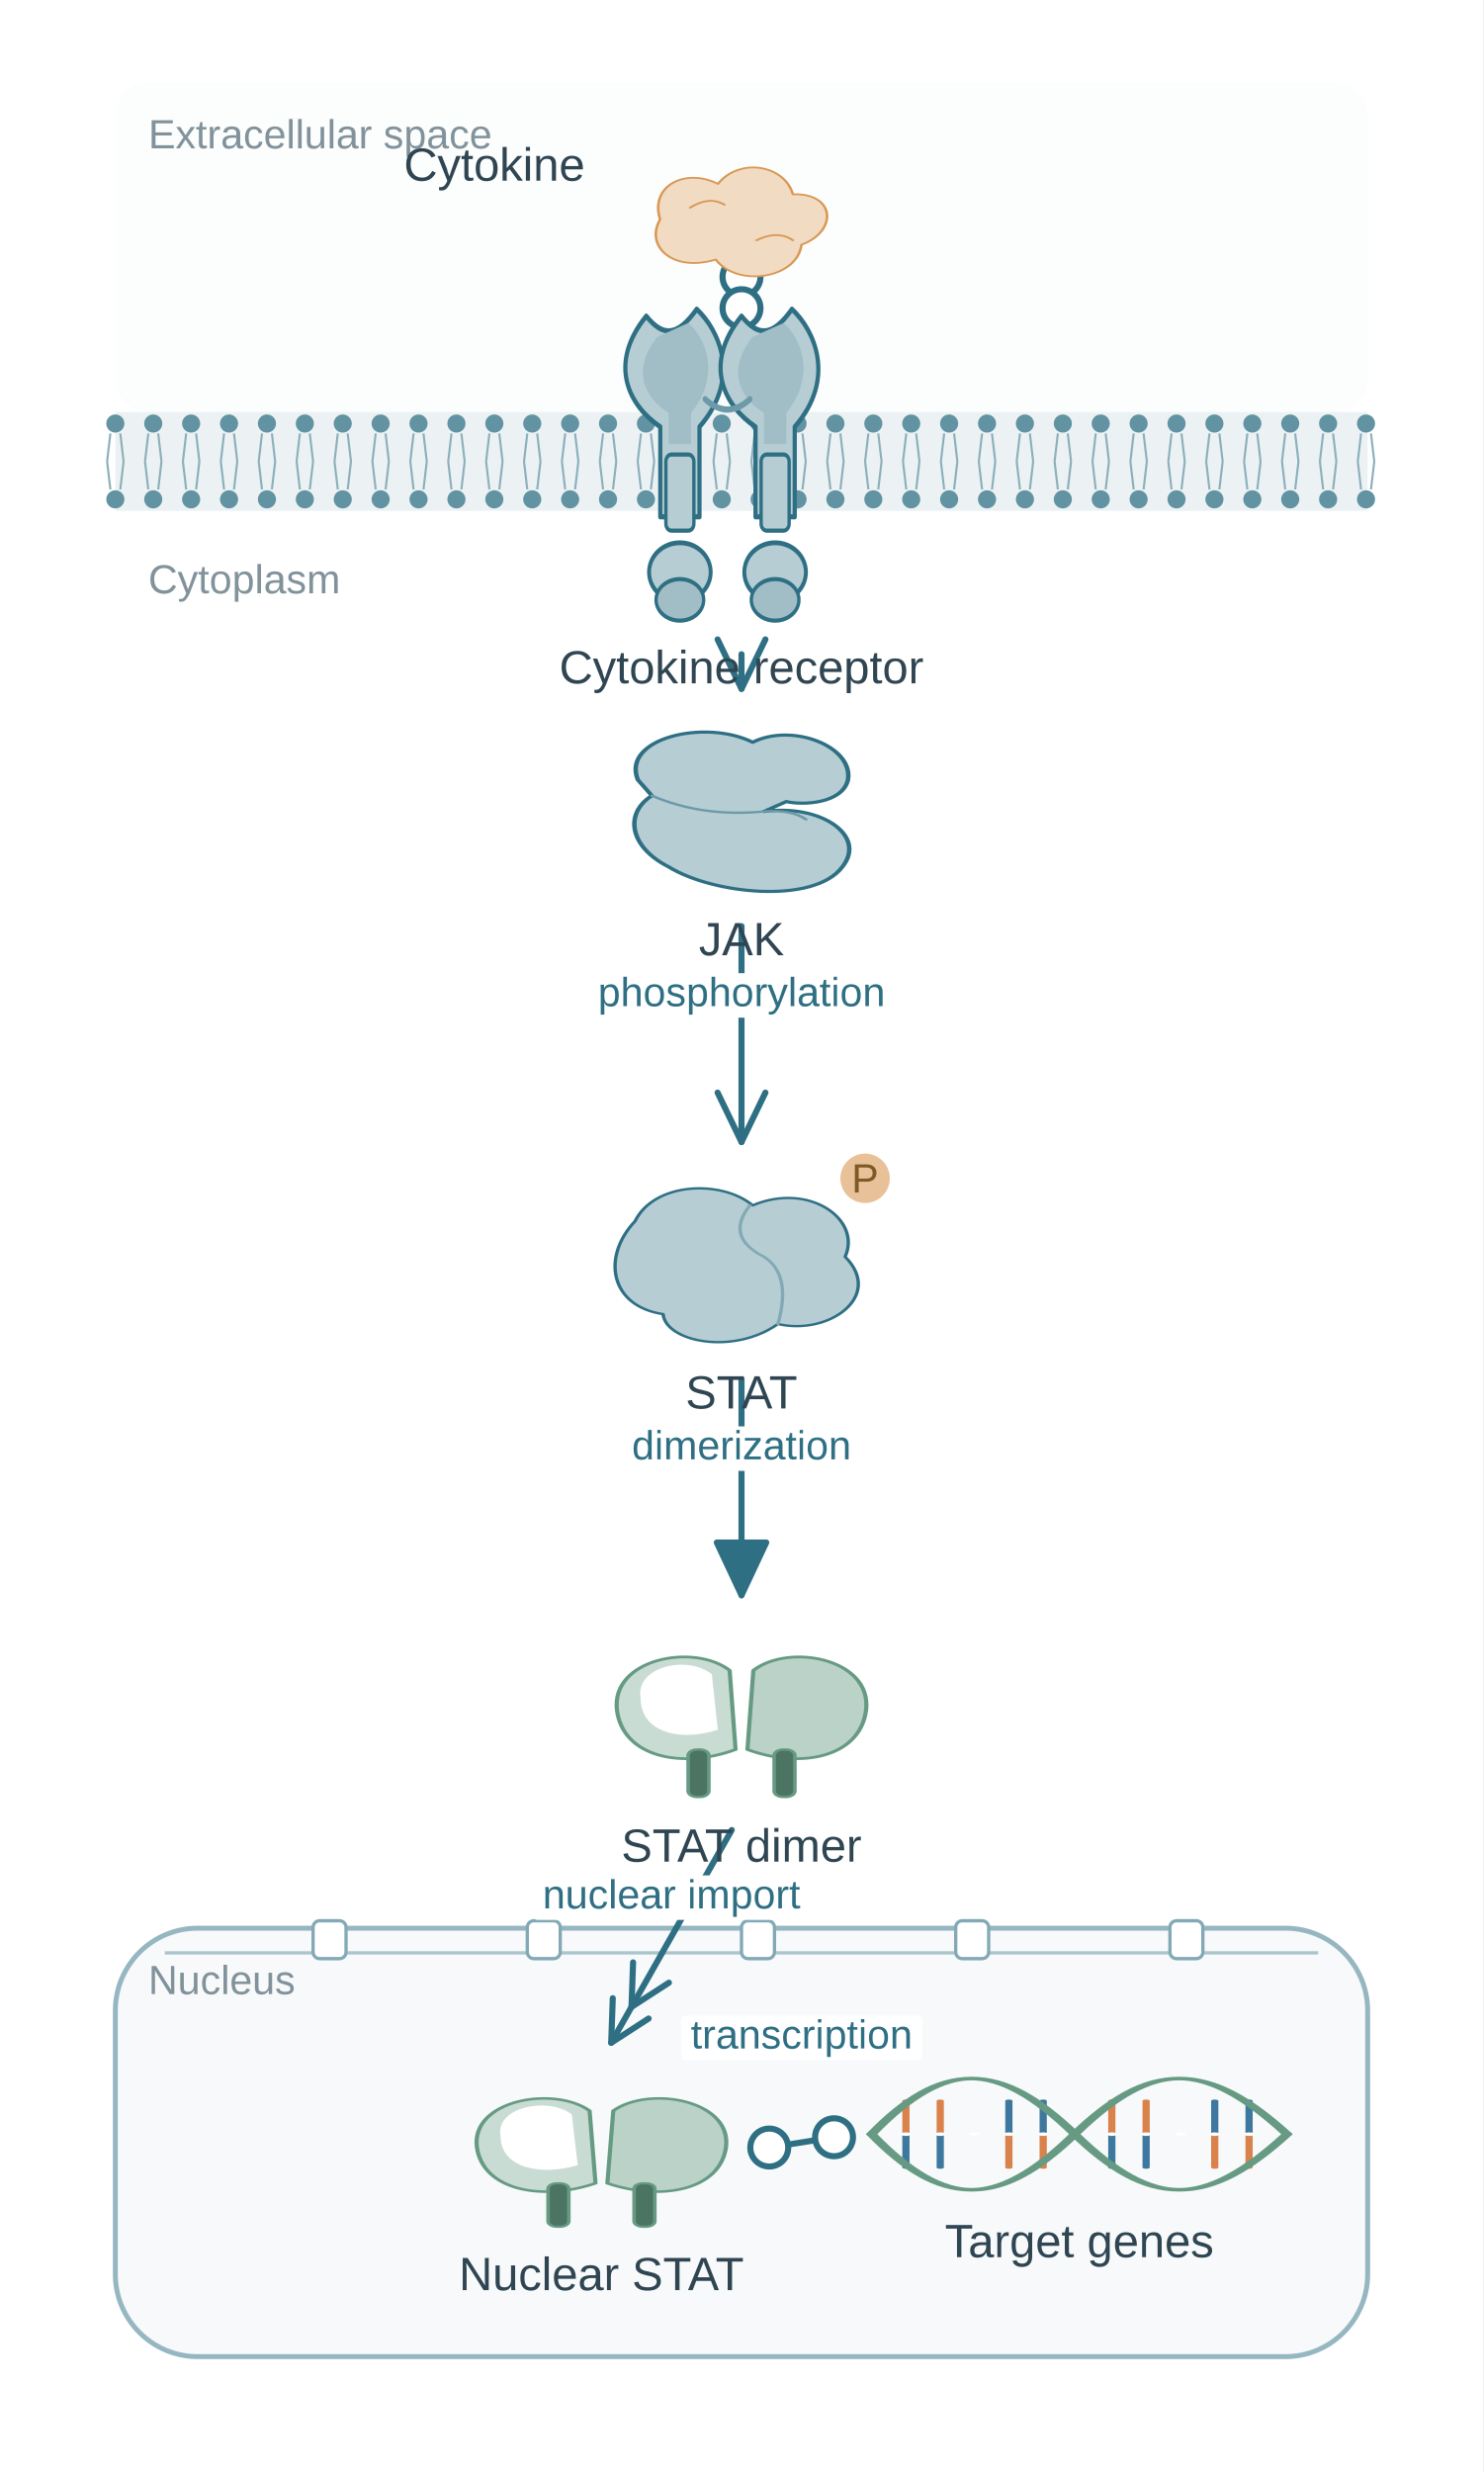
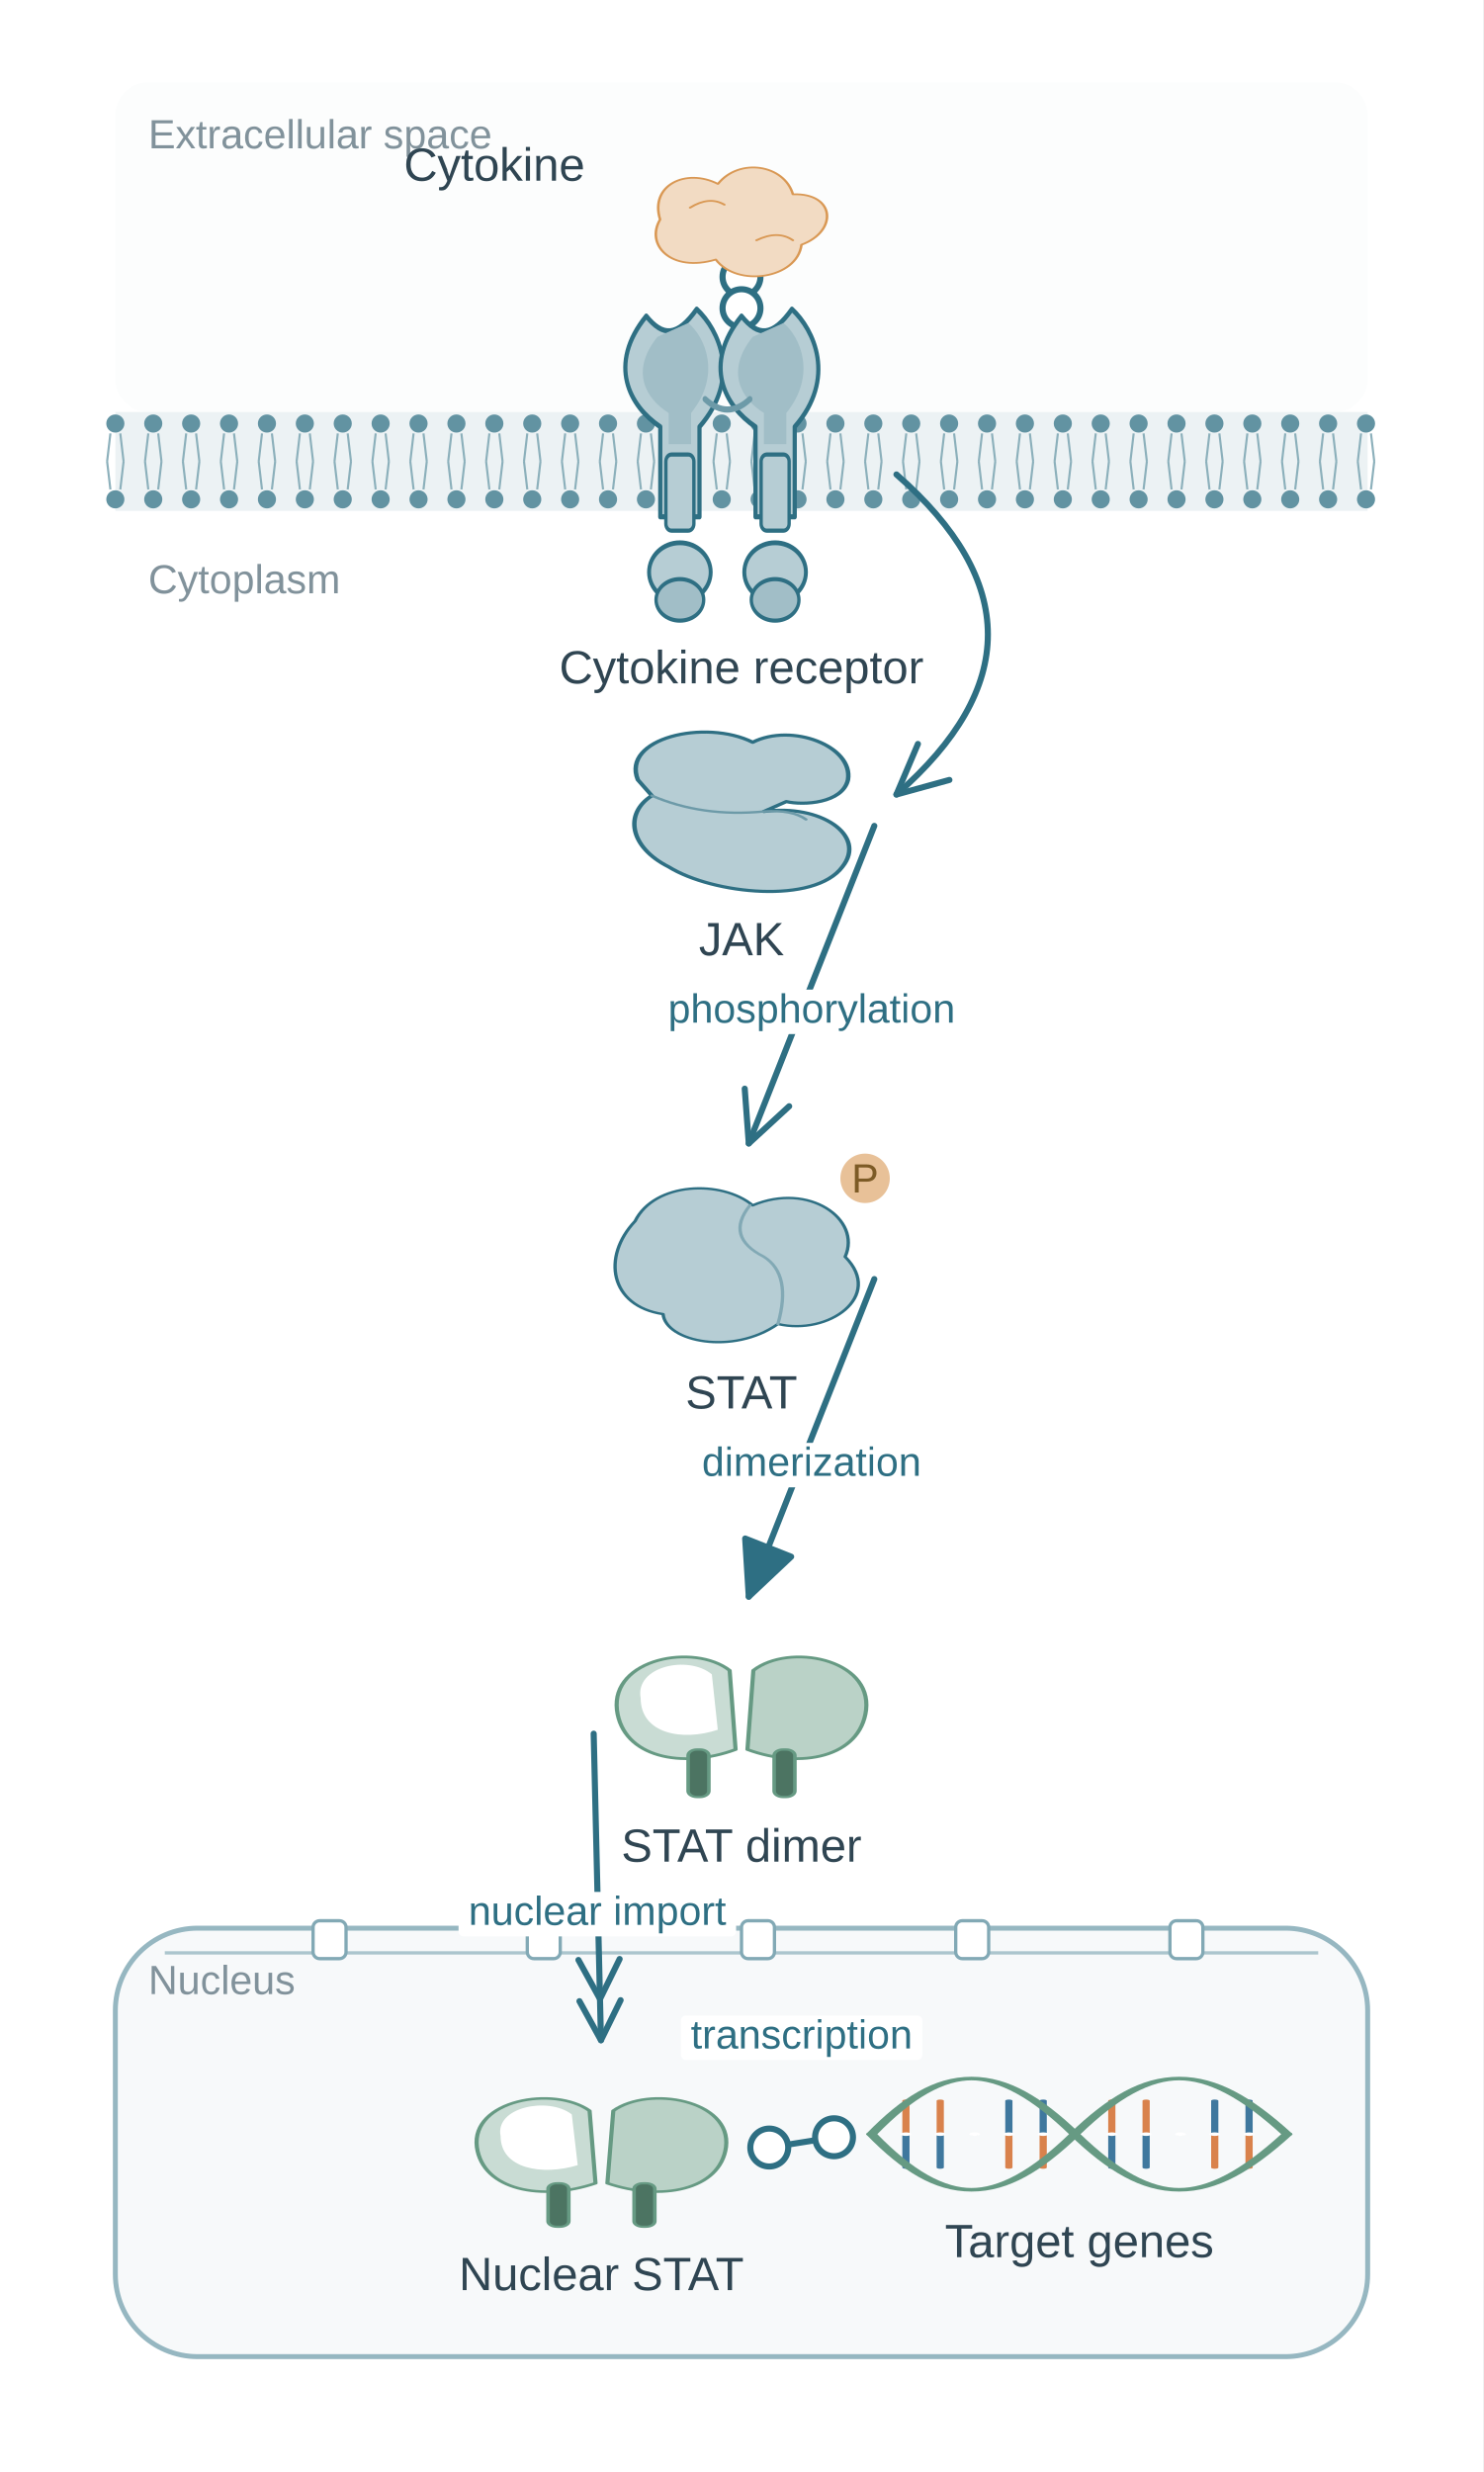
- <svg xmlns="http://www.w3.org/2000/svg" width="90.0mm" height="150.0mm" viewBox="0 0 90.0 150.0" data-version="2" data-revision="1">
+ <svg xmlns="http://www.w3.org/2000/svg" width="90.0mm" height="150.0mm" viewBox="0 0 90.0 150.0" data-version="3" data-revision="1">
  <rect width="90.0" height="150.0" fill="#FFFFFF" />
  <g id="layer-compartments">
    <rect x="7.0" y="5.0" width="76.0" height="20.0" rx="2" fill="#fcfdfd" />
    <text x="9" y="9" font-size="2.469" font-family="Arial,Microsoft YaHei,sans-serif" fill="#81929B" text-anchor="start" font-weight="400">Extracellular space</text>
    <rect x="7.0" y="25.0" width="76.0" height="6.0" fill="#ecf2f4" />
    <path d="M 6.7 26.3 L 6.5 28.0 M 7.3 26.3 L 7.5 28.0 M 6.7 29.7 L 6.5 28.0 M 7.3 29.7 L 7.5 28.0" fill="none" stroke="#8cb0bb" stroke-width=".13" />
    <circle cx="7.0" cy="25.7" r=".55" fill="#6293a2" />
    <circle cx="7.0" cy="30.3" r=".55" fill="#6293a2" />
    <path d="M 9.0 26.3 L 8.8 28.0 M 9.6 26.3 L 9.8 28.0 M 9.0 29.7 L 8.8 28.0 M 9.6 29.7 L 9.8 28.0" fill="none" stroke="#8cb0bb" stroke-width=".13" />
    <circle cx="9.3" cy="25.7" r=".55" fill="#6293a2" />
    <circle cx="9.3" cy="30.3" r=".55" fill="#6293a2" />
    <path d="M 11.3 26.3 L 11.1 28.0 M 11.9 26.3 L 12.1 28.0 M 11.3 29.7 L 11.1 28.0 M 11.9 29.7 L 12.1 28.0" fill="none" stroke="#8cb0bb" stroke-width=".13" />
    <circle cx="11.6" cy="25.7" r=".55" fill="#6293a2" />
    <circle cx="11.6" cy="30.3" r=".55" fill="#6293a2" />
    <path d="M 13.6 26.3 L 13.4 28.0 M 14.2 26.3 L 14.4 28.0 M 13.6 29.7 L 13.4 28.0 M 14.2 29.7 L 14.4 28.0" fill="none" stroke="#8cb0bb" stroke-width=".13" />
    <circle cx="13.9" cy="25.7" r=".55" fill="#6293a2" />
    <circle cx="13.9" cy="30.3" r=".55" fill="#6293a2" />
    <path d="M 15.9 26.3 L 15.7 28.0 M 16.5 26.3 L 16.7 28.0 M 15.9 29.7 L 15.7 28.0 M 16.5 29.7 L 16.7 28.0" fill="none" stroke="#8cb0bb" stroke-width=".13" />
    <circle cx="16.2" cy="25.7" r=".55" fill="#6293a2" />
    <circle cx="16.2" cy="30.3" r=".55" fill="#6293a2" />
    <path d="M 18.2 26.3 L 18.0 28.0 M 18.8 26.3 L 19.0 28.0 M 18.2 29.7 L 18.0 28.0 M 18.8 29.7 L 19.0 28.0" fill="none" stroke="#8cb0bb" stroke-width=".13" />
    <circle cx="18.5" cy="25.7" r=".55" fill="#6293a2" />
    <circle cx="18.5" cy="30.3" r=".55" fill="#6293a2" />
    <path d="M 20.5 26.3 L 20.3 28.0 M 21.1 26.3 L 21.3 28.0 M 20.5 29.7 L 20.3 28.0 M 21.1 29.7 L 21.3 28.0" fill="none" stroke="#8cb0bb" stroke-width=".13" />
    <circle cx="20.8" cy="25.7" r=".55" fill="#6293a2" />
    <circle cx="20.8" cy="30.3" r=".55" fill="#6293a2" />
    <path d="M 22.8 26.3 L 22.6 28.0 M 23.4 26.3 L 23.6 28.0 M 22.8 29.7 L 22.6 28.0 M 23.4 29.7 L 23.6 28.0" fill="none" stroke="#8cb0bb" stroke-width=".13" />
    <circle cx="23.1" cy="25.7" r=".55" fill="#6293a2" />
    <circle cx="23.1" cy="30.3" r=".55" fill="#6293a2" />
    <path d="M 25.1 26.3 L 24.9 28.0 M 25.7 26.3 L 25.9 28.0 M 25.1 29.7 L 24.9 28.0 M 25.7 29.7 L 25.9 28.0" fill="none" stroke="#8cb0bb" stroke-width=".13" />
    <circle cx="25.4" cy="25.7" r=".55" fill="#6293a2" />
    <circle cx="25.4" cy="30.3" r=".55" fill="#6293a2" />
    <path d="M 27.4 26.3 L 27.2 28.0 M 28.0 26.3 L 28.2 28.0 M 27.4 29.7 L 27.2 28.0 M 28.0 29.7 L 28.2 28.0" fill="none" stroke="#8cb0bb" stroke-width=".13" />
    <circle cx="27.7" cy="25.7" r=".55" fill="#6293a2" />
    <circle cx="27.7" cy="30.3" r=".55" fill="#6293a2" />
    <path d="M 29.7 26.3 L 29.5 28.0 M 30.3 26.3 L 30.5 28.0 M 29.7 29.7 L 29.5 28.0 M 30.3 29.7 L 30.5 28.0" fill="none" stroke="#8cb0bb" stroke-width=".13" />
    <circle cx="30.0" cy="25.7" r=".55" fill="#6293a2" />
    <circle cx="30.0" cy="30.3" r=".55" fill="#6293a2" />
    <path d="M 32 26.3 L 31.8 28.0 M 32.6 26.3 L 32.8 28.0 M 32 29.7 L 31.8 28.0 M 32.6 29.7 L 32.8 28.0" fill="none" stroke="#8cb0bb" stroke-width=".13" />
    <circle cx="32.3" cy="25.7" r=".55" fill="#6293a2" />
    <circle cx="32.3" cy="30.3" r=".55" fill="#6293a2" />
    <path d="M 34.3 26.3 L 34.1 28.0 M 34.9 26.3 L 35.1 28.0 M 34.3 29.7 L 34.1 28.0 M 34.9 29.7 L 35.1 28.0" fill="none" stroke="#8cb0bb" stroke-width=".13" />
    <circle cx="34.6" cy="25.7" r=".55" fill="#6293a2" />
    <circle cx="34.6" cy="30.3" r=".55" fill="#6293a2" />
    <path d="M 36.6 26.3 L 36.4 28.0 M 37.2 26.3 L 37.4 28.0 M 36.6 29.7 L 36.4 28.0 M 37.2 29.7 L 37.4 28.0" fill="none" stroke="#8cb0bb" stroke-width=".13" />
    <circle cx="36.9" cy="25.7" r=".55" fill="#6293a2" />
    <circle cx="36.9" cy="30.3" r=".55" fill="#6293a2" />
    <path d="M 38.9 26.3 L 38.7 28.0 M 39.5 26.3 L 39.7 28.0 M 38.9 29.7 L 38.7 28.0 M 39.5 29.7 L 39.7 28.0" fill="none" stroke="#8cb0bb" stroke-width=".13" />
    <circle cx="39.2" cy="25.7" r=".55" fill="#6293a2" />
    <circle cx="39.2" cy="30.3" r=".55" fill="#6293a2" />
    <path d="M 41.2 26.3 L 41.0 28.0 M 41.8 26.3 L 42.0 28.0 M 41.2 29.7 L 41.0 28.0 M 41.8 29.7 L 42.0 28.0" fill="none" stroke="#8cb0bb" stroke-width=".13" />
    <circle cx="41.5" cy="25.7" r=".55" fill="#6293a2" />
    <circle cx="41.5" cy="30.3" r=".55" fill="#6293a2" />
    <path d="M 43.5 26.3 L 43.3 28.0 M 44.1 26.3 L 44.3 28.0 M 43.5 29.7 L 43.3 28.0 M 44.1 29.7 L 44.3 28.0" fill="none" stroke="#8cb0bb" stroke-width=".13" />
    <circle cx="43.8" cy="25.7" r=".55" fill="#6293a2" />
    <circle cx="43.8" cy="30.3" r=".55" fill="#6293a2" />
    <path d="M 45.8 26.3 L 45.6 28.0 M 46.4 26.3 L 46.6 28.0 M 45.8 29.7 L 45.6 28.0 M 46.4 29.7 L 46.6 28.0" fill="none" stroke="#8cb0bb" stroke-width=".13" />
    <circle cx="46.1" cy="25.7" r=".55" fill="#6293a2" />
    <circle cx="46.1" cy="30.3" r=".55" fill="#6293a2" />
    <path d="M 48.1 26.3 L 47.9 28.0 M 48.7 26.3 L 48.9 28.0 M 48.1 29.7 L 47.9 28.0 M 48.7 29.7 L 48.9 28.0" fill="none" stroke="#8cb0bb" stroke-width=".13" />
    <circle cx="48.4" cy="25.7" r=".55" fill="#6293a2" />
    <circle cx="48.4" cy="30.3" r=".55" fill="#6293a2" />
    <path d="M 50.4 26.3 L 50.2 28.0 M 51 26.3 L 51.2 28.0 M 50.4 29.7 L 50.2 28.0 M 51 29.7 L 51.2 28.0" fill="none" stroke="#8cb0bb" stroke-width=".13" />
    <circle cx="50.7" cy="25.7" r=".55" fill="#6293a2" />
    <circle cx="50.7" cy="30.3" r=".55" fill="#6293a2" />
    <path d="M 52.7 26.3 L 52.5 28.0 M 53.3 26.3 L 53.5 28.0 M 52.7 29.7 L 52.5 28.0 M 53.3 29.7 L 53.5 28.0" fill="none" stroke="#8cb0bb" stroke-width=".13" />
    <circle cx="53.0" cy="25.7" r=".55" fill="#6293a2" />
    <circle cx="53.0" cy="30.3" r=".55" fill="#6293a2" />
    <path d="M 55.0 26.3 L 54.8 28.0 M 55.6 26.3 L 55.8 28.0 M 55.0 29.7 L 54.8 28.0 M 55.6 29.7 L 55.8 28.0" fill="none" stroke="#8cb0bb" stroke-width=".13" />
    <circle cx="55.3" cy="25.7" r=".55" fill="#6293a2" />
    <circle cx="55.3" cy="30.3" r=".55" fill="#6293a2" />
    <path d="M 57.3 26.3 L 57.1 28.0 M 57.9 26.3 L 58.1 28.0 M 57.3 29.7 L 57.1 28.0 M 57.9 29.7 L 58.1 28.0" fill="none" stroke="#8cb0bb" stroke-width=".13" />
    <circle cx="57.6" cy="25.7" r=".55" fill="#6293a2" />
    <circle cx="57.6" cy="30.3" r=".55" fill="#6293a2" />
    <path d="M 59.6 26.3 L 59.4 28.0 M 60.2 26.3 L 60.4 28.0 M 59.6 29.7 L 59.4 28.0 M 60.2 29.7 L 60.4 28.0" fill="none" stroke="#8cb0bb" stroke-width=".13" />
    <circle cx="59.9" cy="25.7" r=".55" fill="#6293a2" />
    <circle cx="59.9" cy="30.3" r=".55" fill="#6293a2" />
    <path d="M 61.9 26.3 L 61.7 28.0 M 62.5 26.3 L 62.7 28.0 M 61.9 29.7 L 61.7 28.0 M 62.5 29.7 L 62.7 28.0" fill="none" stroke="#8cb0bb" stroke-width=".13" />
    <circle cx="62.2" cy="25.7" r=".55" fill="#6293a2" />
    <circle cx="62.2" cy="30.3" r=".55" fill="#6293a2" />
    <path d="M 64.2 26.3 L 64.0 28.0 M 64.8 26.3 L 65.0 28.0 M 64.2 29.7 L 64.0 28.0 M 64.8 29.7 L 65.0 28.0" fill="none" stroke="#8cb0bb" stroke-width=".13" />
    <circle cx="64.5" cy="25.7" r=".55" fill="#6293a2" />
    <circle cx="64.5" cy="30.3" r=".55" fill="#6293a2" />
    <path d="M 66.5 26.3 L 66.3 28.0 M 67.1 26.3 L 67.3 28.0 M 66.5 29.7 L 66.3 28.0 M 67.1 29.7 L 67.3 28.0" fill="none" stroke="#8cb0bb" stroke-width=".13" />
    <circle cx="66.8" cy="25.7" r=".55" fill="#6293a2" />
    <circle cx="66.8" cy="30.3" r=".55" fill="#6293a2" />
    <path d="M 68.8 26.3 L 68.6 28.0 M 69.4 26.3 L 69.6 28.0 M 68.8 29.7 L 68.6 28.0 M 69.4 29.7 L 69.6 28.0" fill="none" stroke="#8cb0bb" stroke-width=".13" />
    <circle cx="69.1" cy="25.7" r=".55" fill="#6293a2" />
    <circle cx="69.1" cy="30.3" r=".55" fill="#6293a2" />
    <path d="M 71.1 26.3 L 70.9 28.0 M 71.7 26.3 L 71.9 28.0 M 71.1 29.7 L 70.9 28.0 M 71.7 29.7 L 71.9 28.0" fill="none" stroke="#8cb0bb" stroke-width=".13" />
    <circle cx="71.4" cy="25.7" r=".55" fill="#6293a2" />
    <circle cx="71.4" cy="30.3" r=".55" fill="#6293a2" />
    <path d="M 73.4 26.3 L 73.2 28.0 M 74 26.3 L 74.2 28.0 M 73.4 29.7 L 73.2 28.0 M 74 29.7 L 74.2 28.0" fill="none" stroke="#8cb0bb" stroke-width=".13" />
    <circle cx="73.7" cy="25.7" r=".55" fill="#6293a2" />
    <circle cx="73.7" cy="30.3" r=".55" fill="#6293a2" />
    <path d="M 75.7 26.3 L 75.5 28.0 M 76.3 26.3 L 76.5 28.0 M 75.7 29.7 L 75.5 28.0 M 76.3 29.7 L 76.5 28.0" fill="none" stroke="#8cb0bb" stroke-width=".13" />
    <circle cx="76.0" cy="25.7" r=".55" fill="#6293a2" />
    <circle cx="76.0" cy="30.3" r=".55" fill="#6293a2" />
    <path d="M 78.0 26.3 L 77.8 28.0 M 78.6 26.3 L 78.8 28.0 M 78.0 29.7 L 77.8 28.0 M 78.6 29.7 L 78.8 28.0" fill="none" stroke="#8cb0bb" stroke-width=".13" />
    <circle cx="78.3" cy="25.7" r=".55" fill="#6293a2" />
    <circle cx="78.3" cy="30.3" r=".55" fill="#6293a2" />
    <path d="M 80.3 26.3 L 80.1 28.0 M 80.9 26.3 L 81.1 28.0 M 80.3 29.7 L 80.1 28.0 M 80.9 29.7 L 81.1 28.0" fill="none" stroke="#8cb0bb" stroke-width=".13" />
    <circle cx="80.6" cy="25.7" r=".55" fill="#6293a2" />
    <circle cx="80.6" cy="30.3" r=".55" fill="#6293a2" />
    <path d="M 82.6 26.3 L 82.4 28.0 M 83.2 26.3 L 83.4 28.0 M 82.6 29.7 L 82.4 28.0 M 83.2 29.7 L 83.4 28.0" fill="none" stroke="#8cb0bb" stroke-width=".13" />
    <circle cx="82.9" cy="25.7" r=".55" fill="#6293a2" />
    <circle cx="82.9" cy="30.3" r=".55" fill="#6293a2" />
    <rect x="7.0" y="32.0" width="76.0" height="84.0" rx="2" fill="#FFFFFF" />
    <text x="9" y="36" font-size="2.469" font-family="Arial,Microsoft YaHei,sans-serif" fill="#81929B" text-anchor="start" font-weight="400">Cytoplasm</text>
    <rect x="7.0" y="117.0" width="76.0" height="26.0" rx="5" fill="#f7f9fa" stroke="#96b7c1" stroke-width=".3" />
    <path d="M 10.0 118.5 L 80.0 118.5" fill="none" stroke="#abc5cd" stroke-width=".2" />
    <rect x="19" y="116.55" width="2" height="2.3" rx=".4" fill="#FFFFFF" stroke="#82a9b5" stroke-width=".2" />
    <rect x="32" y="116.55" width="2" height="2.3" rx=".4" fill="#FFFFFF" stroke="#82a9b5" stroke-width=".2" />
    <rect x="45" y="116.55" width="2" height="2.3" rx=".4" fill="#FFFFFF" stroke="#82a9b5" stroke-width=".2" />
    <rect x="58" y="116.55" width="2" height="2.3" rx=".4" fill="#FFFFFF" stroke="#82a9b5" stroke-width=".2" />
    <rect x="71" y="116.55" width="2" height="2.3" rx=".4" fill="#FFFFFF" stroke="#82a9b5" stroke-width=".2" />
    <text x="9" y="121" font-size="2.469" font-family="Arial,Microsoft YaHei,sans-serif" fill="#81929B" text-anchor="start" font-weight="400">Nucleus</text>
  </g>
  <g id="layer-context" />
  <g id="layer-relations">
    <g data-relation-id="e1" data-relation-type="binds" id="rel-e1">
      <path fill="none" stroke="#2E6F83" stroke-width="0.37" stroke-linecap="round" stroke-linejoin="round" d="M 45.0 16.8 Q 45.0 17.75 45.0 18.7" data-line-body="true" data-indirect="false" />
      <circle fill="#FFFFFF" stroke="#2E6F83" stroke-width="0.37" stroke-linecap="round" stroke-linejoin="round" data-endpoint="paired-circles" cx="45.0" cy="16.8" r="1.15" />
      <circle fill="#FFFFFF" stroke="#2E6F83" stroke-width="0.37" stroke-linecap="round" stroke-linejoin="round" data-endpoint="paired-circles" cx="45.0" cy="18.7" r="1.15" />
    </g>
    <g data-relation-id="e2" data-relation-type="activates" id="rel-e2">
-       <path fill="none" stroke="#2E6F83" stroke-width="0.37" stroke-linecap="round" stroke-linejoin="round" d="M 45.0 39.7 Q 45.0 40.75 45.0 41.8" data-line-body="true" data-indirect="false" />
-       <path fill="none" stroke="#2E6F83" stroke-width="0.37" stroke-linecap="round" stroke-linejoin="round" data-endpoint="open-arrow" d="M 43.55 38.8 L 45.0 41.8 L 46.45 38.8" />
+       <path fill="none" stroke="#2E6F83" stroke-width="0.37" stroke-linecap="round" stroke-linejoin="round" d="M 54.403 28.79 Q 65.5 38.5 54.403 48.21" data-line-body="true" data-indirect="false" />
+       <path fill="none" stroke="#2E6F83" stroke-width="0.37" stroke-linecap="round" stroke-linejoin="round" data-endpoint="open-arrow" d="M 55.706 45.143 L 54.403 48.21 L 57.616 47.326" />
    </g>
    <g data-relation-id="e3" data-relation-type="activates" id="rel-e3">
-       <path fill="none" stroke="#2E6F83" stroke-width="0.37" stroke-linecap="round" stroke-linejoin="round" d="M 45.0 56.2 Q 45.0 62.75 45.0 69.3" data-line-body="true" data-indirect="false" />
-       <path fill="none" stroke="#2E6F83" stroke-width="0.37" stroke-linecap="round" stroke-linejoin="round" data-endpoint="open-arrow" d="M 43.55 66.3 L 45.0 69.3 L 46.45 66.3" />
-       <rect x="35.684" y="59.05" width="18.632" height="2.7" rx=".3" fill="#FFFFFF" />
-       <text x="45" y="61.05" font-size="2.469" font-family="Arial,Microsoft YaHei,sans-serif" fill="#2E6F83" text-anchor="middle" font-weight="400">phosphorylation</text>
+       <path fill="none" stroke="#2E6F83" stroke-width="0.37" stroke-linecap="round" stroke-linejoin="round" d="M 53.059 50.116 Q 49.25 59.75 45.441 69.384" data-line-body="true" data-indirect="false" />
+       <path fill="none" stroke="#2E6F83" stroke-width="0.37" stroke-linecap="round" stroke-linejoin="round" data-endpoint="open-arrow" d="M 45.196 66.061 L 45.441 69.384 L 47.893 67.127" />
+       <rect x="39.934" y="60.05" width="18.632" height="2.7" rx=".3" fill="#FFFFFF" />
+       <text x="49.25" y="62.05" font-size="2.469" font-family="Arial,Microsoft YaHei,sans-serif" fill="#2E6F83" text-anchor="middle" font-weight="400">phosphorylation</text>
    </g>
    <g data-relation-id="e4" data-relation-type="converts" id="rel-e4">
-       <path fill="none" stroke="#2E6F83" stroke-width="0.37" stroke-linecap="round" stroke-linejoin="round" d="M 45.0 83.7 Q 45.0 90.25 45.0 96.8" data-line-body="true" data-indirect="false" />
-       <path fill="#2E6F83" stroke="#2E6F83" stroke-width="0.37" stroke-linecap="round" stroke-linejoin="round" data-endpoint="filled-arrow" d="M 43.5 93.6 L 45.0 96.8 L 46.5 93.6 Z" />
-       <rect x="37.745" y="86.55" width="14.51" height="2.7" rx=".3" fill="#FFFFFF" />
-       <text x="45" y="88.55" font-size="2.469" font-family="Arial,Microsoft YaHei,sans-serif" fill="#2E6F83" text-anchor="middle" font-weight="400">dimerization</text>
+       <path fill="none" stroke="#2E6F83" stroke-width="0.37" stroke-linecap="round" stroke-linejoin="round" d="M 53.059 77.616 Q 49.25 87.25 45.441 96.884" data-line-body="true" data-indirect="false" />
+       <path fill="#2E6F83" stroke="#2E6F83" stroke-width="0.37" stroke-linecap="round" stroke-linejoin="round" data-endpoint="filled-arrow" d="M 45.223 93.357 L 45.441 96.884 L 48.013 94.46 Z" />
+       <rect x="41.995" y="87.55" width="14.51" height="2.7" rx=".3" fill="#FFFFFF" />
+       <text x="49.25" y="89.55" font-size="2.469" font-family="Arial,Microsoft YaHei,sans-serif" fill="#2E6F83" text-anchor="middle" font-weight="400">dimerization</text>
    </g>
    <g data-relation-id="e5" data-relation-type="transports" id="rel-e5">
-       <path fill="none" stroke="#2E6F83" stroke-width="0.37" stroke-linecap="round" stroke-linejoin="round" d="M 44.408 111.044 Q 40.75 117.5 37.092 123.956" data-line-body="true" data-indirect="false" />
-       <path fill="none" stroke="#2E6F83" stroke-width="0.37" stroke-linecap="round" stroke-linejoin="round" data-endpoint="double-chevron" d="M 37.187 121.252 L 37.092 123.956 L 39.362 122.484 M 38.42 119.077 L 38.324 121.781 L 40.595 120.309" />
-       <rect x="32.328" y="113.8" width="16.844" height="2.7" rx=".3" fill="#FFFFFF" />
-       <text x="40.75" y="115.8" font-size="2.469" font-family="Arial,Microsoft YaHei,sans-serif" fill="#2E6F83" text-anchor="middle" font-weight="400">nuclear import</text>
+       <path fill="none" stroke="#2E6F83" stroke-width="0.37" stroke-linecap="round" stroke-linejoin="round" d="M 36.029 105.2 Q 36.25 114.5 36.471 123.8" data-line-body="true" data-indirect="false" />
+       <path fill="none" stroke="#2E6F83" stroke-width="0.37" stroke-linecap="round" stroke-linejoin="round" data-endpoint="double-chevron" d="M 35.165 121.431 L 36.471 123.8 L 37.664 121.371 M 35.105 118.931 L 36.412 121.301 L 37.604 118.872" />
+       <rect x="27.828" y="114.8" width="16.844" height="2.7" rx=".3" fill="#FFFFFF" />
+       <text x="36.25" y="116.8" font-size="2.469" font-family="Arial,Microsoft YaHei,sans-serif" fill="#2E6F83" text-anchor="middle" font-weight="400">nuclear import</text>
    </g>
    <g data-relation-id="e6" data-relation-type="binds" id="rel-e6">
      <path fill="none" stroke="#2E6F83" stroke-width="0.37" stroke-linecap="round" stroke-linejoin="round" d="M 46.685 130.312 Q 48.65 130.0 50.615 129.688" data-line-body="true" data-indirect="false" />
      <circle fill="#FFFFFF" stroke="#2E6F83" stroke-width="0.37" stroke-linecap="round" stroke-linejoin="round" data-endpoint="paired-circles" cx="46.685" cy="130.312" r="1.15" />
      <circle fill="#FFFFFF" stroke="#2E6F83" stroke-width="0.37" stroke-linecap="round" stroke-linejoin="round" data-endpoint="paired-circles" cx="50.615" cy="129.688" r="1.15" />
      <rect x="41.326" y="122.3" width="14.649" height="2.7" rx=".3" fill="#FFFFFF" />
      <text x="48.65" y="124.3" font-size="2.469" font-family="Arial,Microsoft YaHei,sans-serif" fill="#2E6F83" text-anchor="middle" font-weight="400">transcription</text>
    </g>
  </g>
  <g id="layer-objects">
    <g data-object-id="cytokine" data-type="ligand" id="obj-cytokine">
      <g data-glyph="cytokine" transform="rotate(0.0 45.0 13.5)">
        <g transform="translate(38.5 9.0) scale(0.13 0.09)">
          <path d="M 12 48 C 7 25 24 13 39 24 C 49 6 70 11 74 31 C 94 30 95 56 78 65 C 76 88 48 94 38 75 C 17 84 5 65 12 48 Z" fill="#f2dbc3" stroke="#D99854" stroke-width="1.200" stroke-linecap="round" stroke-linejoin="round" />
          <path d="M 26 40 Q 35 32 42 38 M 57 62 Q 67 55 74 62" fill="none" stroke="#D99854" stroke-width="1.200" stroke-linecap="round" stroke-linejoin="round" />
        </g>
      </g>
      <text x="30" y="10.963" font-size="2.822" font-family="Arial,Microsoft YaHei,sans-serif" fill="#2F4552" text-anchor="middle" font-weight="400" data-label-for="cytokine">Cytokine</text>
    </g>
    <g data-object-id="receptor" data-type="receptor_dimer" id="obj-receptor">
      <g data-glyph="receptor" transform="rotate(0.0 45.0 28.0)">
        <g transform="translate(36.5 17.5) scale(0.17 0.21)">
          <path d="M 16 8 C 2 22 10 34 21 40 L 21 66 L 35 66 L 35 40 C 50 26 42 12 34 6 C 27 14 22 14 16 8 Z" fill="#b6cdd4" stroke="#2E6F83" stroke-width="1.500" stroke-linecap="round" stroke-linejoin="round" />
          <path d="M 20 14 C 10 24 16 32 24 36 L 24 45 L 32 45 L 32 36 C 43 25 37 14 31 10 Z" fill="#a1bec7" stroke="none" stroke-width="0.000" stroke-linecap="round" stroke-linejoin="round" />
          <rect x="23.00" y="48.00" width="10.00" height="22.00" rx="2.00" fill="#b6cdd4" stroke="#2E6F83" stroke-width="1.200" />
          <ellipse cx="28.00" cy="82.00" rx="11.00" ry="8.50" fill="#b6cdd4" stroke="#2E6F83" stroke-width="1.400" />
          <ellipse cx="28.00" cy="90.00" rx="8.50" ry="6.00" fill="#a1bec7" stroke="#2E6F83" stroke-width="1.200" />
          <path d="M 50 8 C 36 22 44 34 55 40 L 55 66 L 69 66 L 69 40 C 84 26 76 12 68 6 C 61 14 56 14 50 8 Z" fill="#b6cdd4" stroke="#2E6F83" stroke-width="1.500" stroke-linecap="round" stroke-linejoin="round" />
          <path d="M 54 14 C 44 24 50 32 58 36 L 58 45 L 66 45 L 66 36 C 77 25 71 14 65 10 Z" fill="#a1bec7" stroke="none" stroke-width="0.000" stroke-linecap="round" stroke-linejoin="round" />
          <rect x="57.00" y="48.00" width="10.00" height="22.00" rx="2.00" fill="#b6cdd4" stroke="#2E6F83" stroke-width="1.200" />
          <ellipse cx="62.00" cy="82.00" rx="11.00" ry="8.50" fill="#b6cdd4" stroke="#2E6F83" stroke-width="1.400" />
          <ellipse cx="62.00" cy="90.00" rx="8.50" ry="6.00" fill="#a1bec7" stroke="#2E6F83" stroke-width="1.200" />
          <path d="M 37 32 Q 45 38 53 32" fill="none" stroke="#6d9aa8" stroke-width="1.800" stroke-linecap="round" stroke-linejoin="round" />
        </g>
      </g>
      <text x="45" y="41.463" font-size="2.822" font-family="Arial,Microsoft YaHei,sans-serif" fill="#2F4552" text-anchor="middle" font-weight="400" data-label-for="receptor">Cytokine receptor</text>
    </g>
    <g data-object-id="jak" data-type="kinase" id="obj-jak">
      <g data-glyph="jak" transform="rotate(0.0 45.0 49.0)">
        <g transform="translate(36.5 43.0) scale(0.17 0.12)">
          <path d="M 13 36 C 7 15 37 5 54 17 C 68 7 90 19 88 36 C 86 48 72 49 66 47 L 58 52 C 78 48 95 64 86 80 C 76 99 40 94 24 80 C 10 70 8 53 18 44 Z" fill="#b6cdd4" stroke="#2E6F83" stroke-width="1.600" stroke-linecap="round" stroke-linejoin="round" />
          <path d="M 18 44 Q 36 55 58 52 Q 68 51 73 56" fill="none" stroke="#6d9aa8" stroke-width="1.200" stroke-linecap="round" stroke-linejoin="round" />
        </g>
      </g>
      <text x="45" y="57.963" font-size="2.822" font-family="Arial,Microsoft YaHei,sans-serif" fill="#2F4552" text-anchor="middle" font-weight="400" data-label-for="jak">JAK</text>
    </g>
    <g data-object-id="stat" data-type="protein" id="obj-stat">
      <g data-glyph="stat" transform="rotate(0.0 45.0 76.5)">
        <g transform="translate(36.5 70.5) scale(0.17 0.12)">
          <path d="M 12 30 C 19 10 43 9 54 22 C 74 10 93 29 87 48 C 101 68 81 88 63 82 C 47 98 23 91 22 77 C 3 73 0 48 12 30 Z" fill="#b6cdd4" stroke="#2E6F83" stroke-width="1.200" stroke-linecap="round" stroke-linejoin="round" />
          <path d="M 53 22 Q 44 38 58 48 Q 68 57 63 82" fill="none" stroke="#82a9b5" stroke-width="1.200" stroke-linecap="round" stroke-linejoin="round" />
        </g>
        <circle cx="52.5" cy="71.5" r="1.65" fill="#e8c198" stroke="#FFFFFF" stroke-width=".3" />
        <text x="52.5" y="72.36" font-size="2.469" font-family="Arial,Microsoft YaHei,sans-serif" fill="#7D5B26" text-anchor="middle" font-weight="400">P</text>
      </g>
      <text x="45" y="85.463" font-size="2.822" font-family="Arial,Microsoft YaHei,sans-serif" fill="#2F4552" text-anchor="middle" font-weight="400" data-label-for="stat">STAT</text>
    </g>
    <g data-object-id="stat_dimer" data-type="tf" id="obj-stat_dimer">
      <g data-glyph="stat_dimer" transform="rotate(0.0 45.0 104.0)">
        <g transform="translate(36.0 98.0) scale(0.18 0.12)">
          <path d="M 8 48 C 6 22 34 14 46 28 L 48 68 C 30 78 10 72 8 48 Z" fill="#c9dcd4" stroke="#669A83" stroke-width="1.400" stroke-linecap="round" stroke-linejoin="round" />
          <path d="M 16 42 C 14 26 32 20 40 30 L 42 58 C 30 64 16 60 16 42 Z" fill="#ffffff" stroke="none" stroke-width="0.000" stroke-linecap="round" stroke-linejoin="round" />
          <path d="M 92 48 C 94 22 66 14 54 28 L 52 68 C 70 78 90 72 92 48 Z" fill="#bad2c7" stroke="#669A83" stroke-width="1.400" stroke-linecap="round" stroke-linejoin="round" />
          <rect x="32.00" y="68.00" width="7.00" height="24.00" rx="3.00" fill="#4c7462" stroke="#669A83" stroke-width="1.200" />
          <rect x="61.00" y="68.00" width="7.00" height="24.00" rx="3.00" fill="#4c7462" stroke="#669A83" stroke-width="1.200" />
        </g>
      </g>
      <text x="45" y="112.963" font-size="2.822" font-family="Arial,Microsoft YaHei,sans-serif" fill="#2F4552" text-anchor="middle" font-weight="400" data-label-for="stat_dimer">STAT dimer</text>
    </g>
    <g data-object-id="nuclear_stat" data-type="tf" id="obj-nuclear_stat">
      <g data-glyph="nuclear_stat" transform="rotate(0.0 36.5 130.5)">
        <g transform="translate(27.5 125.0) scale(0.18 0.11)">
          <path d="M 8 48 C 6 22 34 14 46 28 L 48 68 C 30 78 10 72 8 48 Z" fill="#c9dcd4" stroke="#669A83" stroke-width="1.400" stroke-linecap="round" stroke-linejoin="round" />
          <path d="M 16 42 C 14 26 32 20 40 30 L 42 58 C 30 64 16 60 16 42 Z" fill="#ffffff" stroke="none" stroke-width="0.000" stroke-linecap="round" stroke-linejoin="round" />
          <path d="M 92 48 C 94 22 66 14 54 28 L 52 68 C 70 78 90 72 92 48 Z" fill="#bad2c7" stroke="#669A83" stroke-width="1.400" stroke-linecap="round" stroke-linejoin="round" />
          <rect x="32.00" y="68.00" width="7.00" height="24.00" rx="3.00" fill="#4c7462" stroke="#669A83" stroke-width="1.200" />
          <rect x="61.00" y="68.00" width="7.00" height="24.00" rx="3.00" fill="#4c7462" stroke="#669A83" stroke-width="1.200" />
        </g>
      </g>
      <text x="36.5" y="138.963" font-size="2.822" font-family="Arial,Microsoft YaHei,sans-serif" fill="#2F4552" text-anchor="middle" font-weight="400" data-label-for="nuclear_stat">Nuclear STAT</text>
    </g>
    <g data-object-id="dna" data-type="dna" id="obj-dna">
      <g data-glyph="dna" transform="rotate(0.0 65.5 129.5)">
        <g transform="translate(51.8 125.0) scale(0.274 0.09)">
          <path d="M 4.00 50.00 L 4.00 50.00" fill="none" stroke="#3f789e" stroke-width="1.600" stroke-linecap="round" stroke-linejoin="round" />
          <path d="M 4.00 50.00 L 4.00 50.00" fill="none" stroke="#d9824c" stroke-width="1.600" stroke-linecap="round" stroke-linejoin="round" />
          <ellipse cx="4.00" cy="50.00" rx="1.20" ry="1.20" fill="#ffffff" stroke="none" stroke-width="0.000" />
          <path d="M 11.60 72.52 L 11.60 50.00" fill="none" stroke="#3f789e" stroke-width="1.600" stroke-linecap="round" stroke-linejoin="round" />
          <path d="M 11.60 50.00 L 11.60 27.48" fill="none" stroke="#d9824c" stroke-width="1.600" stroke-linecap="round" stroke-linejoin="round" />
          <ellipse cx="11.60" cy="50.00" rx="1.20" ry="1.20" fill="#ffffff" stroke="none" stroke-width="0.000" />
          <path d="M 19.20 72.52 L 19.20 50.00" fill="none" stroke="#3f789e" stroke-width="1.600" stroke-linecap="round" stroke-linejoin="round" />
          <path d="M 19.20 50.00 L 19.20 27.48" fill="none" stroke="#d9824c" stroke-width="1.600" stroke-linecap="round" stroke-linejoin="round" />
          <ellipse cx="19.20" cy="50.00" rx="1.20" ry="1.20" fill="#ffffff" stroke="none" stroke-width="0.000" />
          <path d="M 26.80 50.00 L 26.80 50.00" fill="none" stroke="#3f789e" stroke-width="1.600" stroke-linecap="round" stroke-linejoin="round" />
          <path d="M 26.80 50.00 L 26.80 50.00" fill="none" stroke="#d9824c" stroke-width="1.600" stroke-linecap="round" stroke-linejoin="round" />
          <ellipse cx="26.80" cy="50.00" rx="1.20" ry="1.20" fill="#ffffff" stroke="none" stroke-width="0.000" />
          <path d="M 34.40 27.48 L 34.40 50.00" fill="none" stroke="#3f789e" stroke-width="1.600" stroke-linecap="round" stroke-linejoin="round" />
          <path d="M 34.40 50.00 L 34.40 72.52" fill="none" stroke="#d9824c" stroke-width="1.600" stroke-linecap="round" stroke-linejoin="round" />
          <ellipse cx="34.40" cy="50.00" rx="1.20" ry="1.20" fill="#ffffff" stroke="none" stroke-width="0.000" />
          <path d="M 42.00 27.48 L 42.00 50.00" fill="none" stroke="#3f789e" stroke-width="1.600" stroke-linecap="round" stroke-linejoin="round" />
          <path d="M 42.00 50.00 L 42.00 72.52" fill="none" stroke="#d9824c" stroke-width="1.600" stroke-linecap="round" stroke-linejoin="round" />
          <ellipse cx="42.00" cy="50.00" rx="1.20" ry="1.20" fill="#ffffff" stroke="none" stroke-width="0.000" />
          <path d="M 49.60 50.00 L 49.60 50.00" fill="none" stroke="#3f789e" stroke-width="1.600" stroke-linecap="round" stroke-linejoin="round" />
          <path d="M 49.60 50.00 L 49.60 50.00" fill="none" stroke="#d9824c" stroke-width="1.600" stroke-linecap="round" stroke-linejoin="round" />
          <ellipse cx="49.60" cy="50.00" rx="1.20" ry="1.20" fill="#ffffff" stroke="none" stroke-width="0.000" />
          <path d="M 57.20 72.52 L 57.20 50.00" fill="none" stroke="#3f789e" stroke-width="1.600" stroke-linecap="round" stroke-linejoin="round" />
          <path d="M 57.20 50.00 L 57.20 27.48" fill="none" stroke="#d9824c" stroke-width="1.600" stroke-linecap="round" stroke-linejoin="round" />
          <ellipse cx="57.20" cy="50.00" rx="1.20" ry="1.20" fill="#ffffff" stroke="none" stroke-width="0.000" />
          <path d="M 64.80 72.52 L 64.80 50.00" fill="none" stroke="#3f789e" stroke-width="1.600" stroke-linecap="round" stroke-linejoin="round" />
          <path d="M 64.80 50.00 L 64.80 27.48" fill="none" stroke="#d9824c" stroke-width="1.600" stroke-linecap="round" stroke-linejoin="round" />
          <ellipse cx="64.80" cy="50.00" rx="1.20" ry="1.20" fill="#ffffff" stroke="none" stroke-width="0.000" />
          <path d="M 72.40 50.00 L 72.40 50.00" fill="none" stroke="#3f789e" stroke-width="1.600" stroke-linecap="round" stroke-linejoin="round" />
          <path d="M 72.40 50.00 L 72.40 50.00" fill="none" stroke="#d9824c" stroke-width="1.600" stroke-linecap="round" stroke-linejoin="round" />
          <ellipse cx="72.40" cy="50.00" rx="1.20" ry="1.20" fill="#ffffff" stroke="none" stroke-width="0.000" />
          <path d="M 80.00 27.48 L 80.00 50.00" fill="none" stroke="#3f789e" stroke-width="1.600" stroke-linecap="round" stroke-linejoin="round" />
          <path d="M 80.00 50.00 L 80.00 72.52" fill="none" stroke="#d9824c" stroke-width="1.600" stroke-linecap="round" stroke-linejoin="round" />
          <ellipse cx="80.00" cy="50.00" rx="1.20" ry="1.20" fill="#ffffff" stroke="none" stroke-width="0.000" />
          <path d="M 87.60 27.48 L 87.60 50.00" fill="none" stroke="#3f789e" stroke-width="1.600" stroke-linecap="round" stroke-linejoin="round" />
          <path d="M 87.60 50.00 L 87.60 72.52" fill="none" stroke="#d9824c" stroke-width="1.600" stroke-linecap="round" stroke-linejoin="round" />
          <ellipse cx="87.60" cy="50.00" rx="1.20" ry="1.20" fill="#ffffff" stroke="none" stroke-width="0.000" />
          <path d="M 95.20 50.00 L 95.20 50.00" fill="none" stroke="#3f789e" stroke-width="1.600" stroke-linecap="round" stroke-linejoin="round" />
          <path d="M 95.20 50.00 L 95.20 50.00" fill="none" stroke="#d9824c" stroke-width="1.600" stroke-linecap="round" stroke-linejoin="round" />
          <ellipse cx="95.20" cy="50.00" rx="1.20" ry="1.20" fill="#ffffff" stroke="none" stroke-width="0.000" />
          <path d="M 4 50 C 20 0 32 0 49 50 S 78 100 96 50" fill="none" stroke="#669A83" stroke-width="2.400" stroke-linecap="round" stroke-linejoin="round" />
          <path d="M 4 50 C 20 100 32 100 49 50 S 78 0 96 50" fill="none" stroke="#669A83" stroke-width="2.400" stroke-linecap="round" stroke-linejoin="round" />
        </g>
      </g>
      <text x="65.5" y="136.963" font-size="2.822" font-family="Arial,Microsoft YaHei,sans-serif" fill="#2F4552" text-anchor="middle" font-weight="400" data-label-for="dna">Target genes</text>
    </g>
  </g>
+   <g id="layer-callouts" />
</svg>
